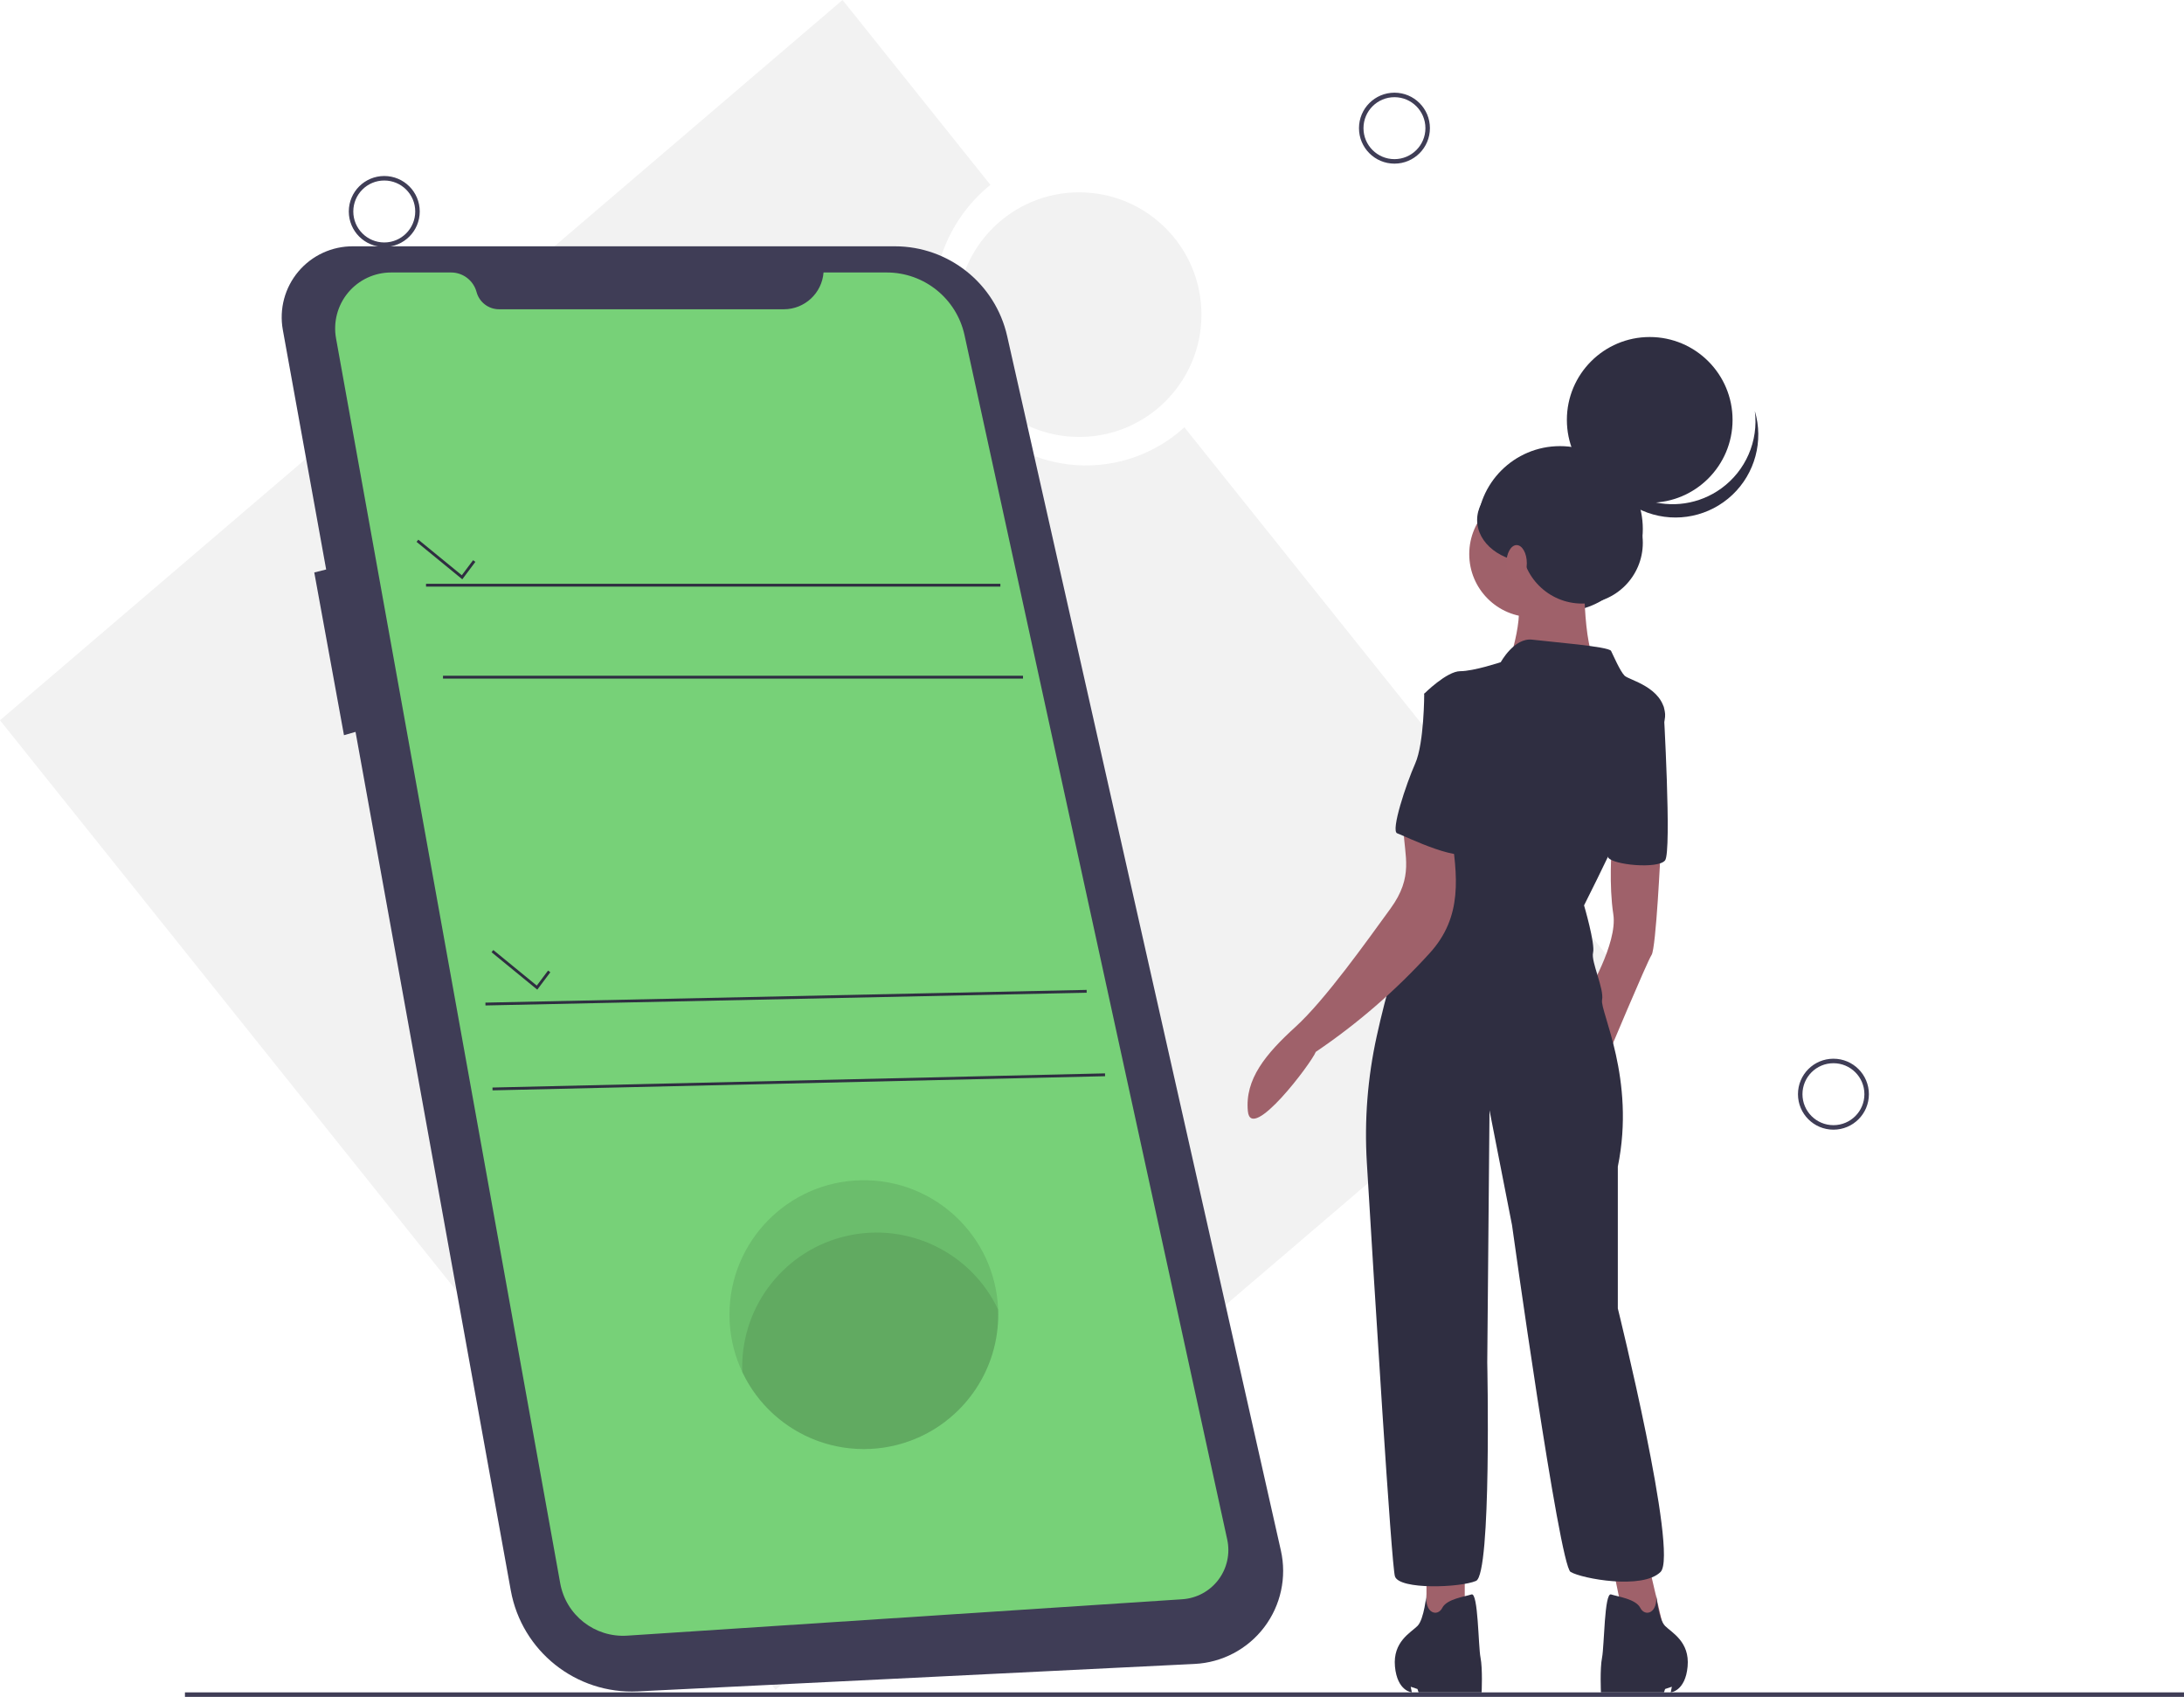
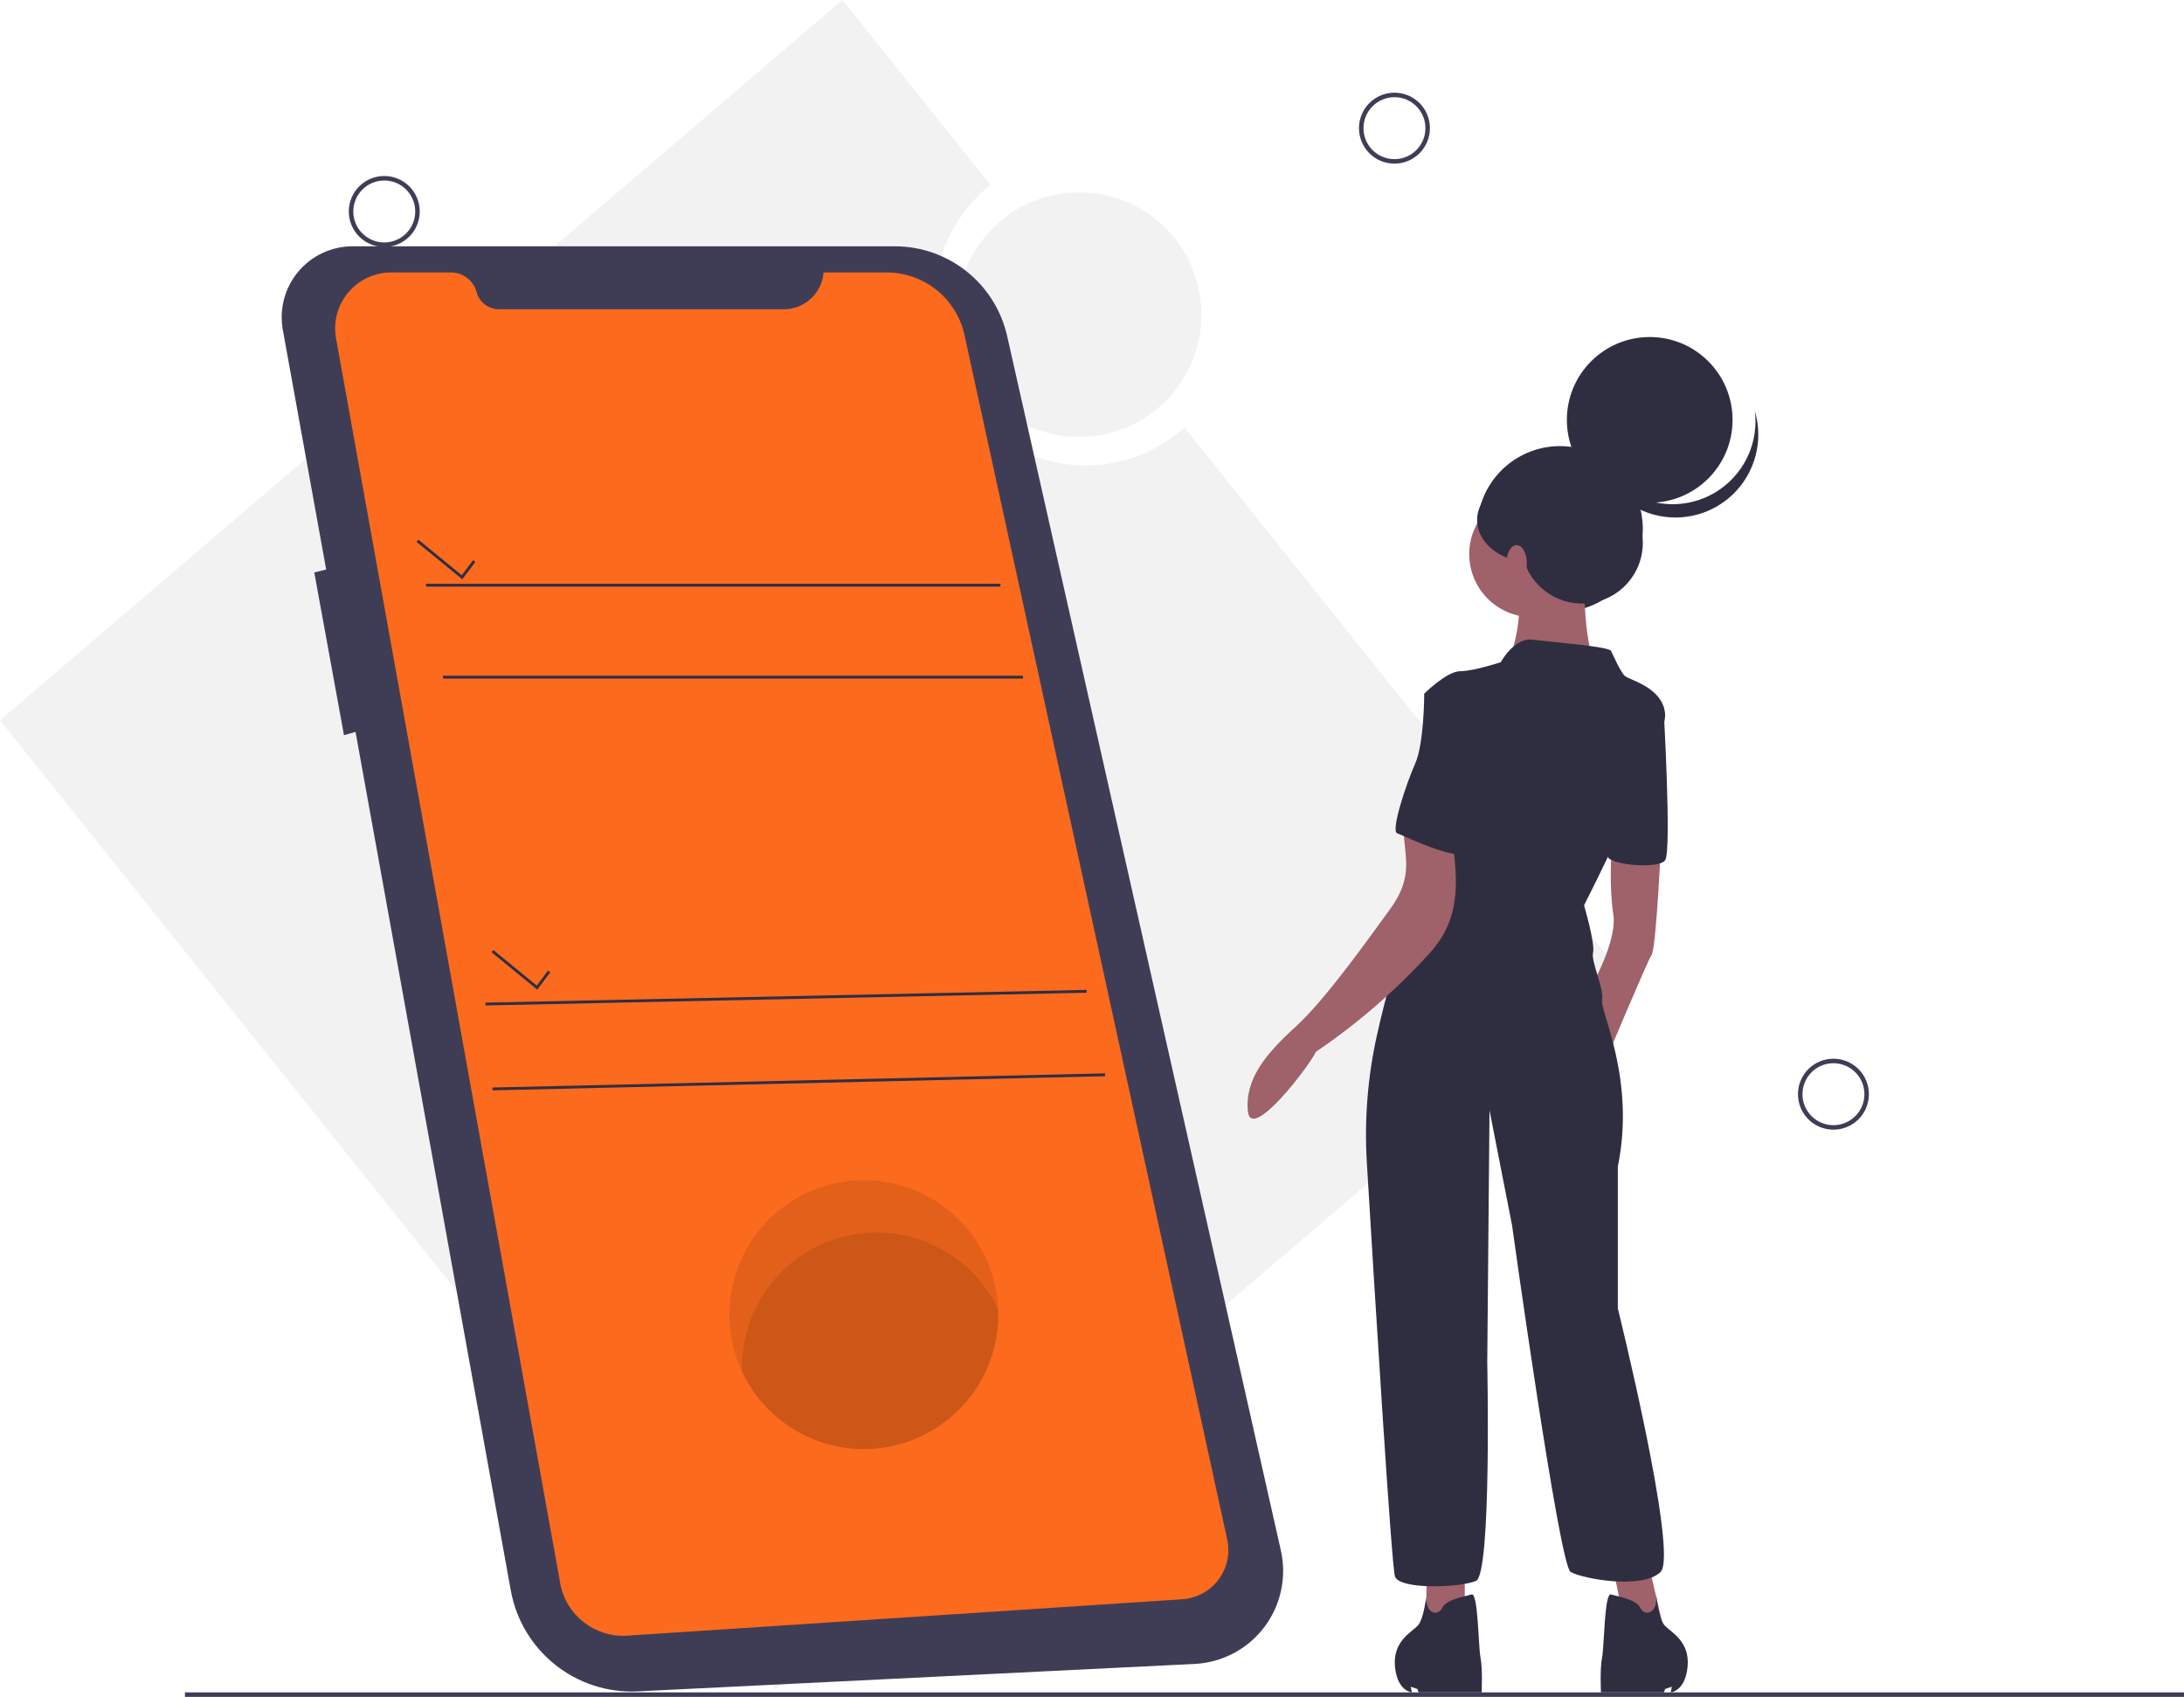
<svg xmlns="http://www.w3.org/2000/svg" id="f8de8b25-3d53-474b-a5b1-b2a4ad6ddbb8" data-name="Layer 1" width="970.154" height="753.564" viewBox="0 0 970.154 753.564">
  <path d="M809.692,503.9,617.028,263.142a64.686,64.686,0,0,1-31.158,15.733c-36.271,7.143-71.693-17.626-79.117-55.323-5.248-26.648,4.911-52.608,24.123-68.069L465.182,73.392l-374.259,319.862L435.432,823.762Z" transform="translate(-90.92317 -73.39221)" fill="#f2f2f2" />
  <line x1="82.154" y1="752.564" x2="970.154" y2="752.564" fill="none" stroke="#3f3d56" stroke-miterlimit="10" stroke-width="2" />
  <circle cx="619.429" cy="56.916" r="14.756" fill="none" stroke="#3f3d56" stroke-miterlimit="10" stroke-width="2" />
  <circle cx="814.429" cy="485.916" r="14.756" fill="none" stroke="#3f3d56" stroke-miterlimit="10" stroke-width="2" />
  <circle cx="170.696" cy="93.916" r="14.756" fill="none" stroke="#3f3d56" stroke-miterlimit="10" stroke-width="2" />
  <circle cx="479.377" cy="139.729" r="54.315" fill="#f2f2f2" />
  <path d="M247.807,182.772H488.423a51.15,51.15,0,0,1,49.898,39.901l121.578,539.267A41.34,41.34,0,0,1,621.605,812.322L374.251,824.509a54.615,54.615,0,0,1-56.43-44.827l-68.967-381.268-5.131,1.466-13.196-72.265,5.281-1.32-19.251-106.426A31.493,31.493,0,0,1,247.807,182.772Z" transform="translate(-90.92317 -73.39221)" fill="#3f3d56" />
-   <path d="M456.746,194.397h28.087a35.349,35.349,0,0,1,34.536,27.813L636.068,757.078a21.903,21.903,0,0,1-19.967,26.525L369.546,799.762a28.367,28.367,0,0,1-29.773-23.277L240.194,223.647A24.846,24.846,0,0,1,264.646,194.397h26.645a11.726,11.726,0,0,1,11.323,8.677v0a10.352,10.352,0,0,0,9.996,7.661H439.103a17.695,17.695,0,0,0,17.643-16.338Z" transform="translate(-90.92317 -73.39221)" fill="#77d178" />
+   <path d="M456.746,194.397h28.087a35.349,35.349,0,0,1,34.536,27.813L636.068,757.078a21.903,21.903,0,0,1-19.967,26.525L369.546,799.762a28.367,28.367,0,0,1-29.773-23.277L240.194,223.647A24.846,24.846,0,0,1,264.646,194.397h26.645a11.726,11.726,0,0,1,11.323,8.677v0a10.352,10.352,0,0,0,9.996,7.661H439.103a17.695,17.695,0,0,0,17.643-16.338Z" transform="translate(-90.92317 -73.39221)" fill="#fb6a1d" />
  <rect x="189.246" y="259.25" width="255.125" height="1.257" fill="#2f2e41" />
  <rect x="196.787" y="300.095" width="257.639" height="1.257" fill="#2f2e41" />
  <polygon points="205.357 257.26 211.154 249.531 210.149 248.777 205.139 255.457 185.833 239.661 185.038 240.635 205.357 257.26" fill="#2f2e41" />
  <polygon points="238.662 439.492 244.459 431.763 243.454 431.01 238.443 437.689 219.137 421.894 218.342 422.867 238.662 439.492" fill="#2f2e41" />
  <rect x="306.532" y="515.817" width="267.125" height="1.257" transform="translate(-101.7586 -63.95891) rotate(-1.21314)" fill="#2f2e41" />
  <rect x="309.667" y="553.206" width="272.164" height="1.257" transform="translate(-103.5916 -62.95288) rotate(-1.32299)" fill="#2f2e41" />
  <path d="M414.958,657.204a59.697,59.697,0,0,0,119.394,0c0-.748-.013-1.489-.044-2.231a59.696,59.696,0,0,0-119.35,2.231Z" transform="translate(-90.92317 -73.39221)" opacity="0.1" />
  <path d="M420.614,680.455c0,.748.013,1.489.044,2.231A59.704,59.704,0,0,0,534.352,657.204c0-.748-.013-1.489-.044-2.231a59.704,59.704,0,0,0-113.694,25.481Z" transform="translate(-90.92317 -73.39221)" opacity="0.1" />
  <circle cx="692.953" cy="234.917" r="36.8" fill="#2f2e41" />
  <polygon points="732.654 696.064 739.654 726.064 722.654 726.064 715.654 692.064 732.654 696.064" fill="#9f616a" />
  <polygon points="650.654 696.064 650.654 724.064 633.654 726.064 633.654 696.064 650.654 696.064" fill="#9f616a" />
  <path d="M828.577,451.456s-2,43-4,46-20,46-20,46l-9-28s14-23,12-36-.74-28.997-.74-28.997Z" transform="translate(-90.92317 -73.39221)" fill="#9f616a" />
  <circle cx="680.654" cy="246.064" r="28" fill="#9f616a" />
  <path d="M794.577,322.456s-1,40,6,46-40,1-40,1,10-28,2-34S794.577,322.456,794.577,322.456Z" transform="translate(-90.92317 -73.39221)" fill="#9f616a" />
  <path d="M757.577,367.456s6-11,14-10,34,3,35,5,4,9,6,11,17,5,18,17-36,85-36,85,5,17,4,21,5,16,4,21,15,35,7,74v63s27,109,19,117-35,3-40,0-26-154-26-154l-10-51-1,112s2,94-5,97-34,4-36-2c-1.56-4.68-9.202-129.189-12.491-183.766a203.905,203.905,0,0,1,4.403-56.175c4.162-18.878,10.204-41.057,17.088-50.058,13-17,21-71,21-71l-17-31s10-10,16-10S757.577,367.456,757.577,367.456Z" transform="translate(-90.92317 -73.39221)" fill="#2f2e41" />
  <path d="M824.577,383.456l5.274,3.589s3.726,64.411.726,68.411-23.857,2.048-25.429-1.476S824.577,383.456,824.577,383.456Z" transform="translate(-90.92317 -73.39221)" fill="#2f2e41" />
  <path d="M735.4,442.02c2.927,20.307,5.492,38.383-9.475,54.737a280.862,280.862,0,0,1-50.534,43.772c-1.836,4.863-28.785,40.572-30.156,26.328s7.94-25.411,21.172-37.456,31.742-38.18,42.187-52.521,6.145-23.283,5.782-35.261S731.293,442.165,735.4,442.02Z" transform="translate(-90.92317 -73.39221)" fill="#9f616a" />
  <path d="M724.577,781.255s-1,11.201-4,14.201-11,7-10,18,7.5,11.5,7.5,11.5l-.5-2.5,3,1,.5,1.5h28s.5-10.5-.5-15.5-1-29-4-28-11,2-13,6S723.577,790.055,724.577,781.255Z" transform="translate(-90.92317 -73.39221)" fill="#2f2e41" />
  <path d="M826.577,781.255s1,11.201,4,14.201,11,7,10,18-7.5,11.5-7.5,11.5l.5-2.5-3,1-.5,1.5h-28s-.5-10.5.5-15.5,1-29,4-28,11,2,13,6S827.577,790.055,826.577,781.255Z" transform="translate(-90.92317 -73.39221)" fill="#2f2e41" />
  <path d="M737.577,378.456l-14,3s0,22-4,31-11,30-8,31,31,15,33,7S751.577,378.456,737.577,378.456Z" transform="translate(-90.92317 -73.39221)" fill="#2f2e41" />
  <circle cx="732.82" cy="186.464" r="36.8" fill="#2f2e41" />
  <path d="M855.485,290.328a36.802,36.802,0,0,1-56.829-19.323,36.802,36.802,0,1,0,71.787-15.091A36.788,36.788,0,0,1,855.485,290.328Z" transform="translate(-90.92317 -73.39221)" fill="#2f2e41" />
  <circle cx="702.767" cy="241.05" r="26.987" fill="#2f2e41" />
  <ellipse cx="680.074" cy="230.93" rx="23.92" ry="18.707" fill="#2f2e41" />
  <ellipse cx="673.693" cy="250.099" rx="4.54" ry="8.032" fill="#a0616a" />
</svg>
